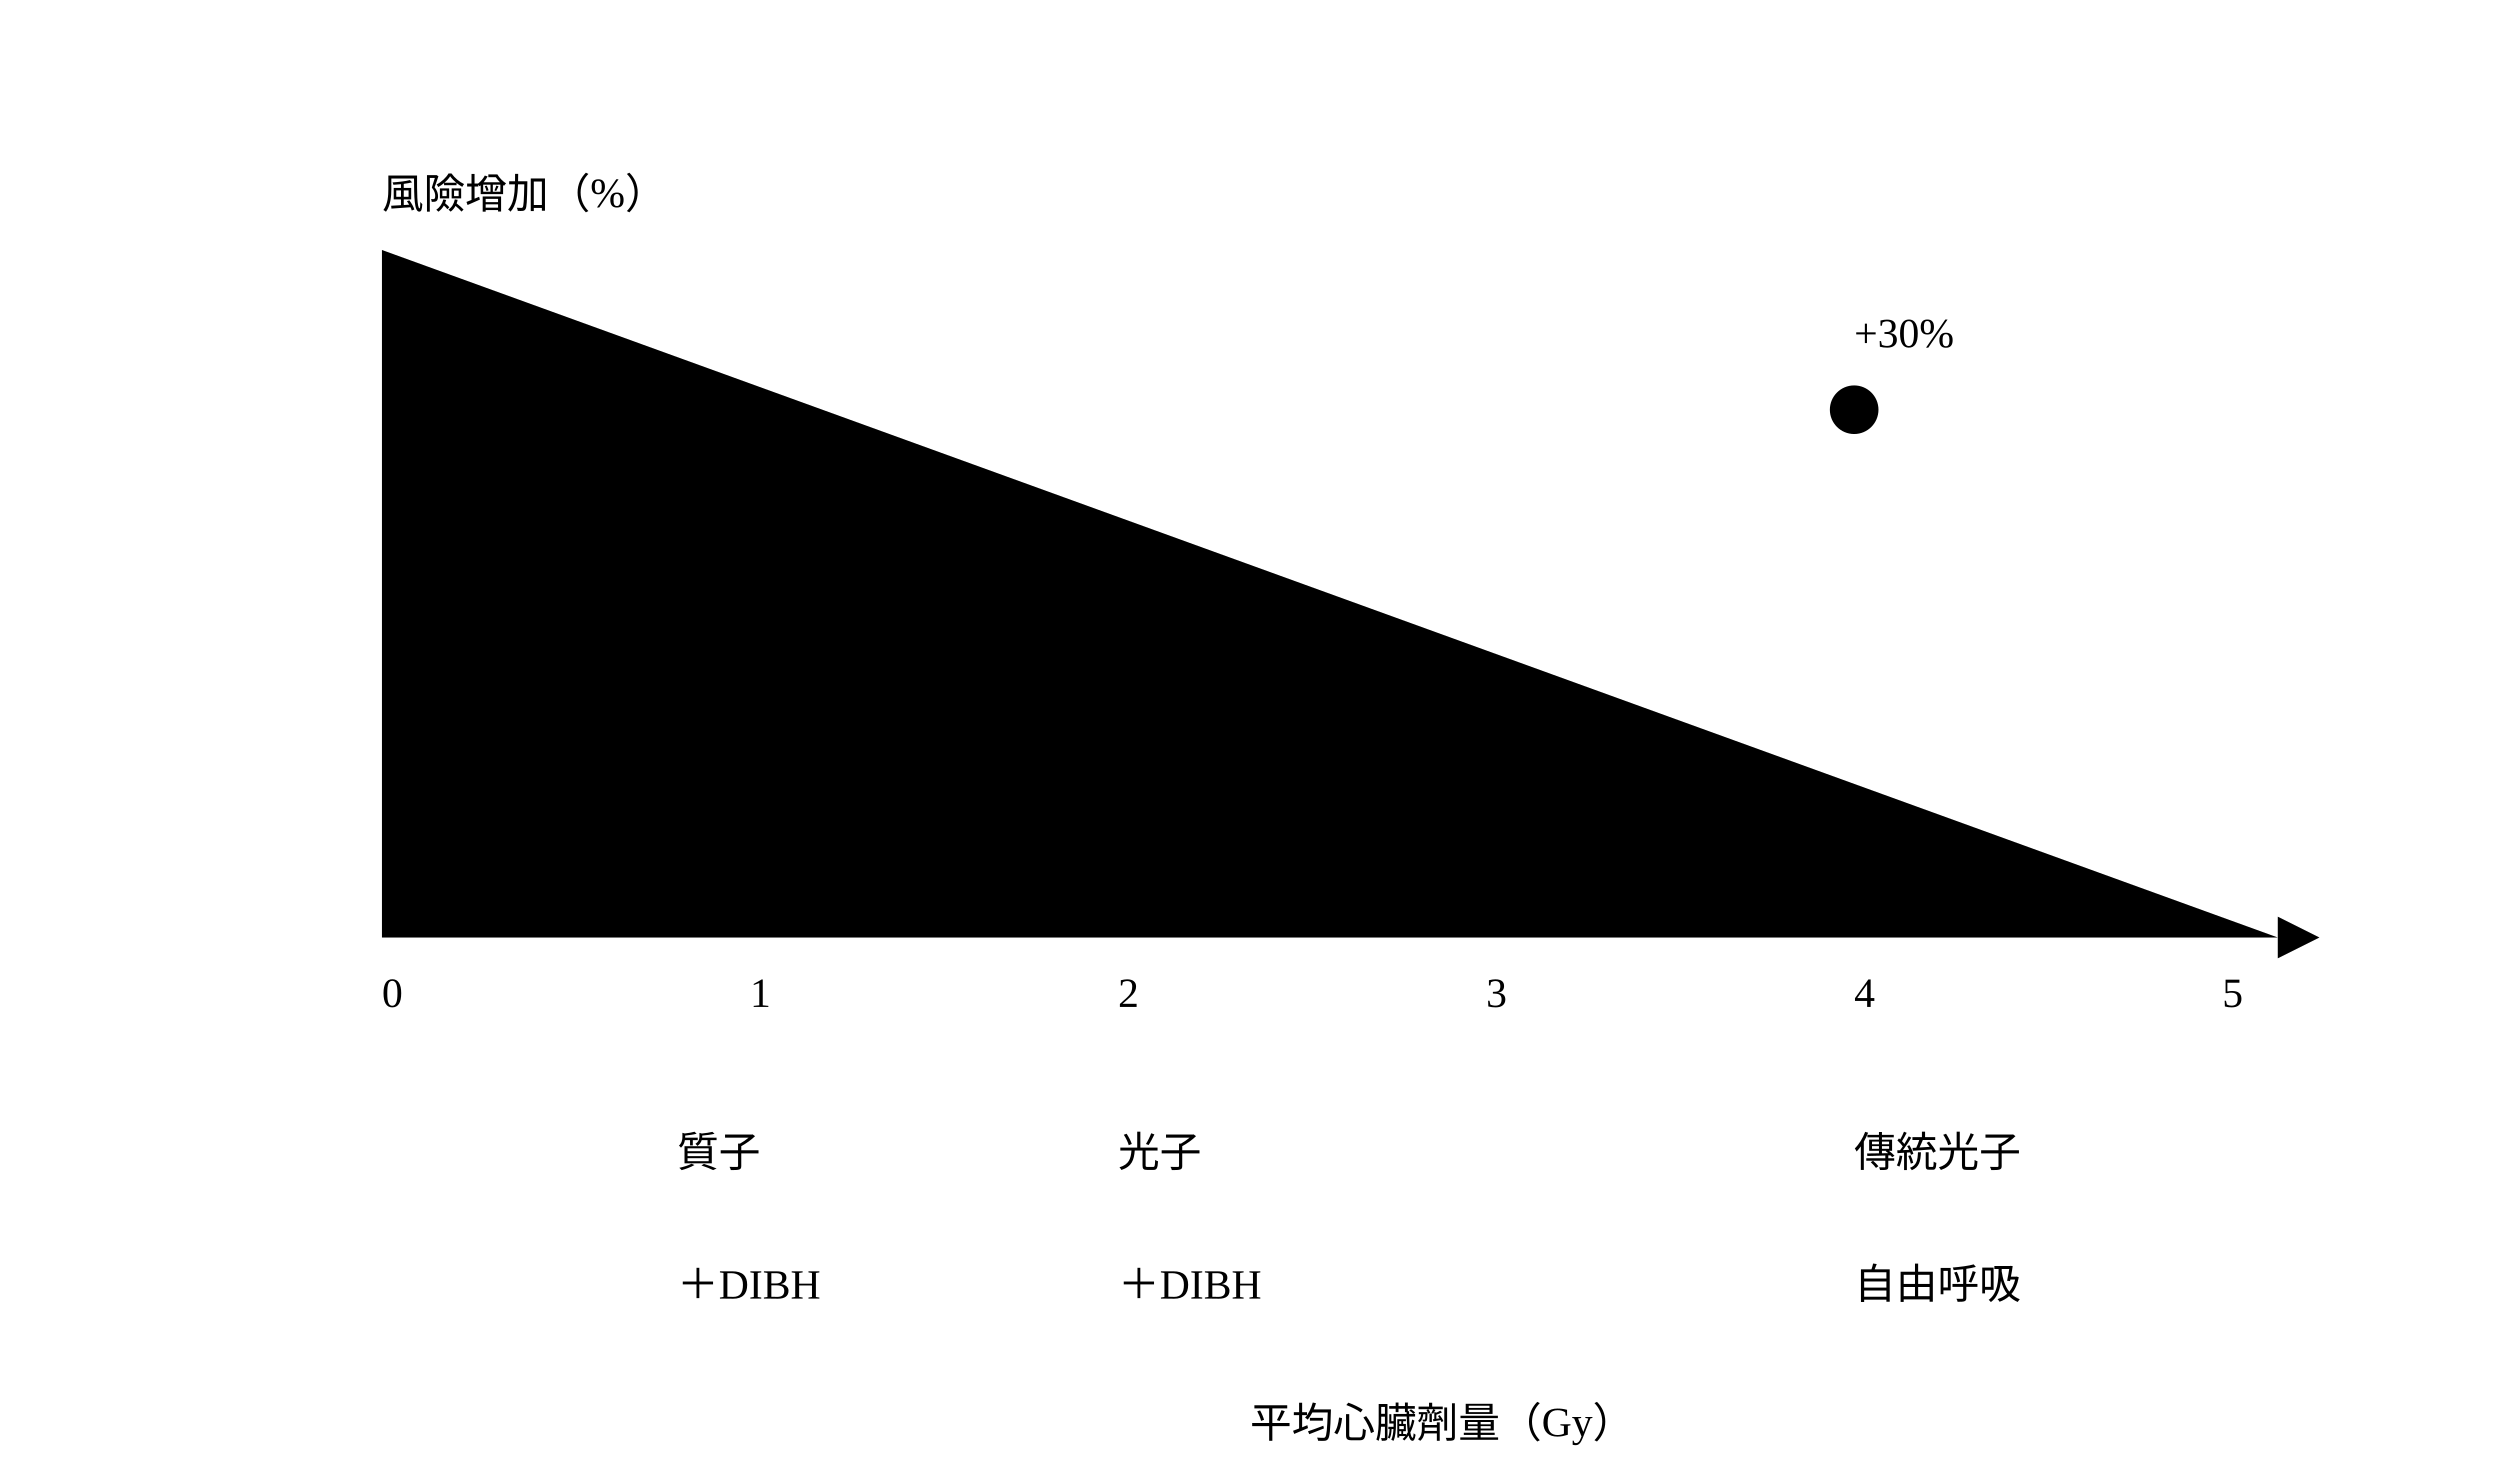
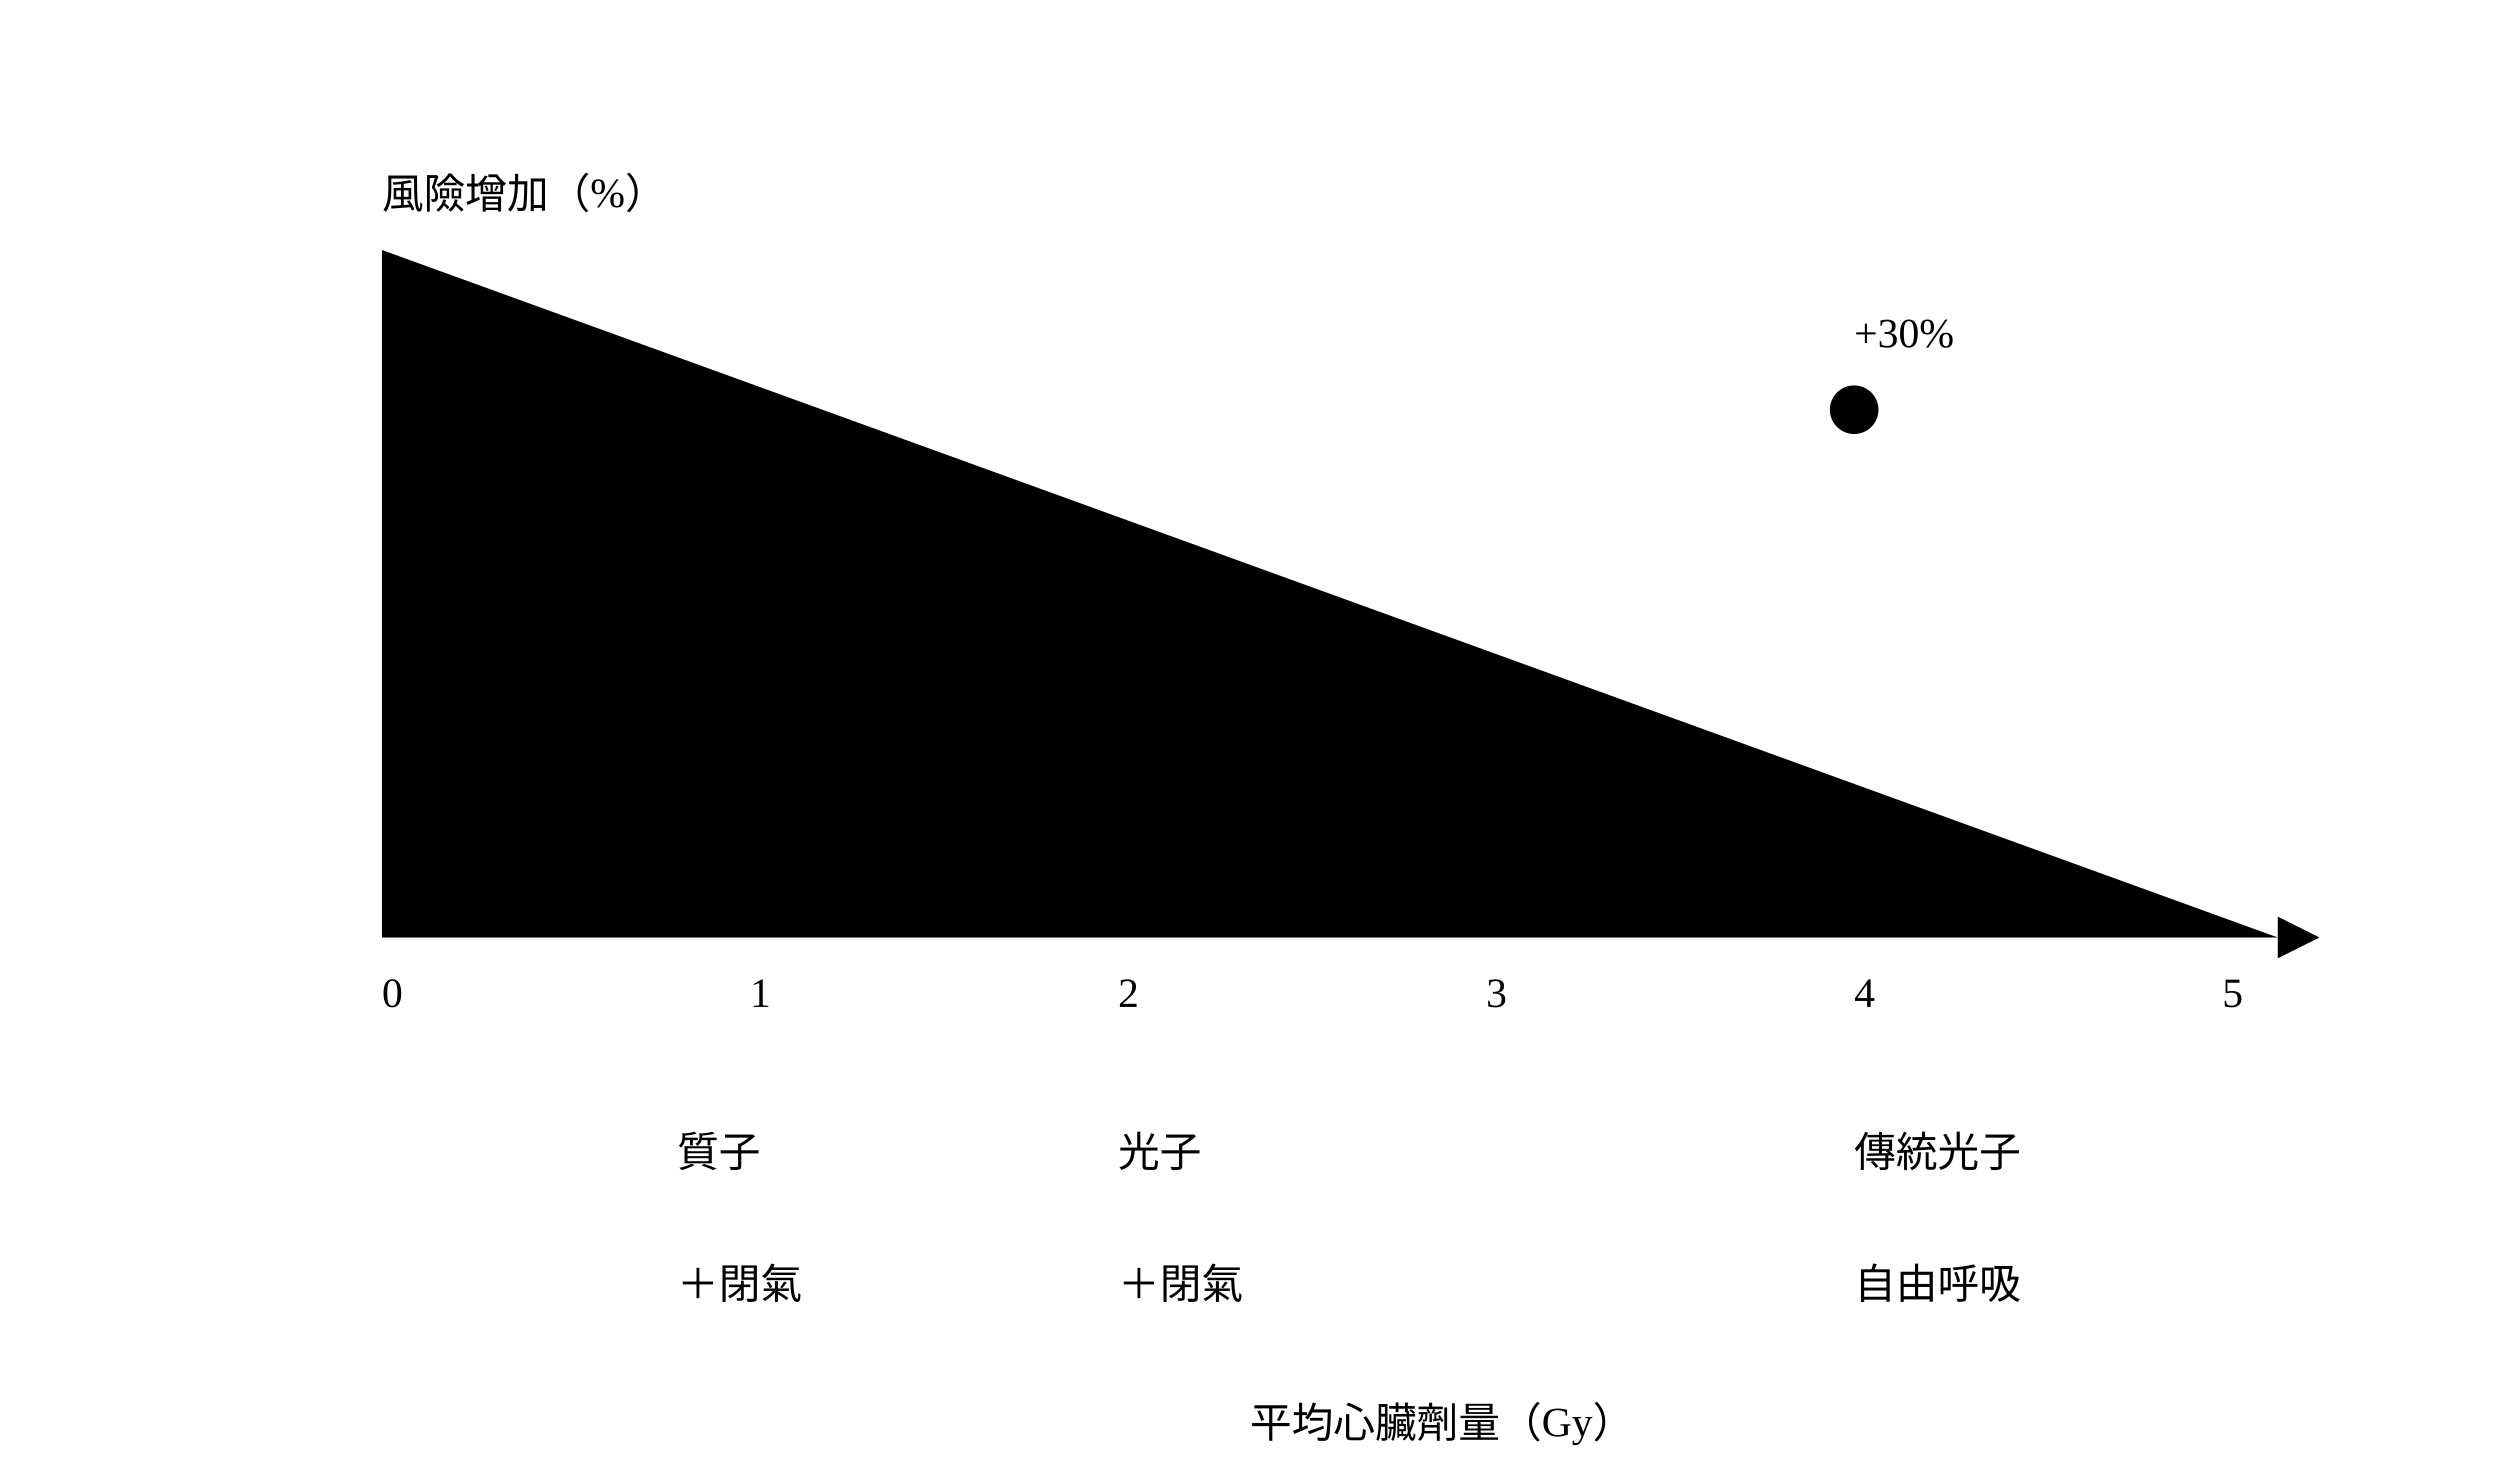
<svg xmlns="http://www.w3.org/2000/svg" class="illus" viewBox="0 0 720 426" role="img" aria-labelledby="risk-title risk-desc">
  <text class="il-t-sub il-anchor-mid" x="110" y="60">風險增加（%）</text>
  <path class="il-axis" d="M110 72 V270 H656" />
  <path class="il-axis-head" d="M656 264 668 270 656 276Z" />
  <path class="il-curve il-curve--cancer" d="M110 270 L640 80" />
  <path class="il-lead" d="M195 240 V270 M322 194 V270 M534 118 V270" />
  <circle class="il-point" cx="195" cy="240" r="7" />
  <circle class="il-point" cx="322" cy="194" r="7" />
  <circle class="il-point" cx="534" cy="118" r="7" />
  <text class="il-t-val il-anchor-mid" x="195" y="222">+6%</text>
  <text class="il-t-val il-anchor-mid" x="322" y="176">+15%</text>
  <text class="il-t-val il-anchor-mid" x="534" y="100">+30%</text>
  <g class="il-tick">
    <path d="M216 270 v8 M322 270 v8 M428 270 v8 M534 270 v8 M640 270 v8" />
  </g>
  <g class="il-t-sub il-anchor-mid">
    <text x="110" y="290">0</text>
    <text x="216" y="290">1</text>
    <text x="322" y="290">2</text>
    <text x="428" y="290">3</text>
    <text x="534" y="290">4</text>
    <text x="640" y="290">5</text>
  </g>
  <text class="il-t il-anchor-mid" x="195" y="336">質子</text>
-   <text class="il-t-sub il-anchor-mid" x="195" y="374">＋DIBH</text>
+   <text class="il-t-sub il-anchor-mid" x="195" y="374">＋閉氣</text>
  <text class="il-t il-anchor-mid" x="322" y="336">光子</text>
-   <text class="il-t-sub il-anchor-mid" x="322" y="374">＋DIBH</text>
+   <text class="il-t-sub il-anchor-mid" x="322" y="374">＋閉氣</text>
  <text class="il-t il-anchor-mid" x="534" y="336">傳統光子</text>
  <text class="il-t-sub il-anchor-mid" x="534" y="374">自由呼吸</text>
  <text class="il-t-sub il-anchor-mid" x="360" y="414">平均心臟劑量（Gy）</text>
</svg>
